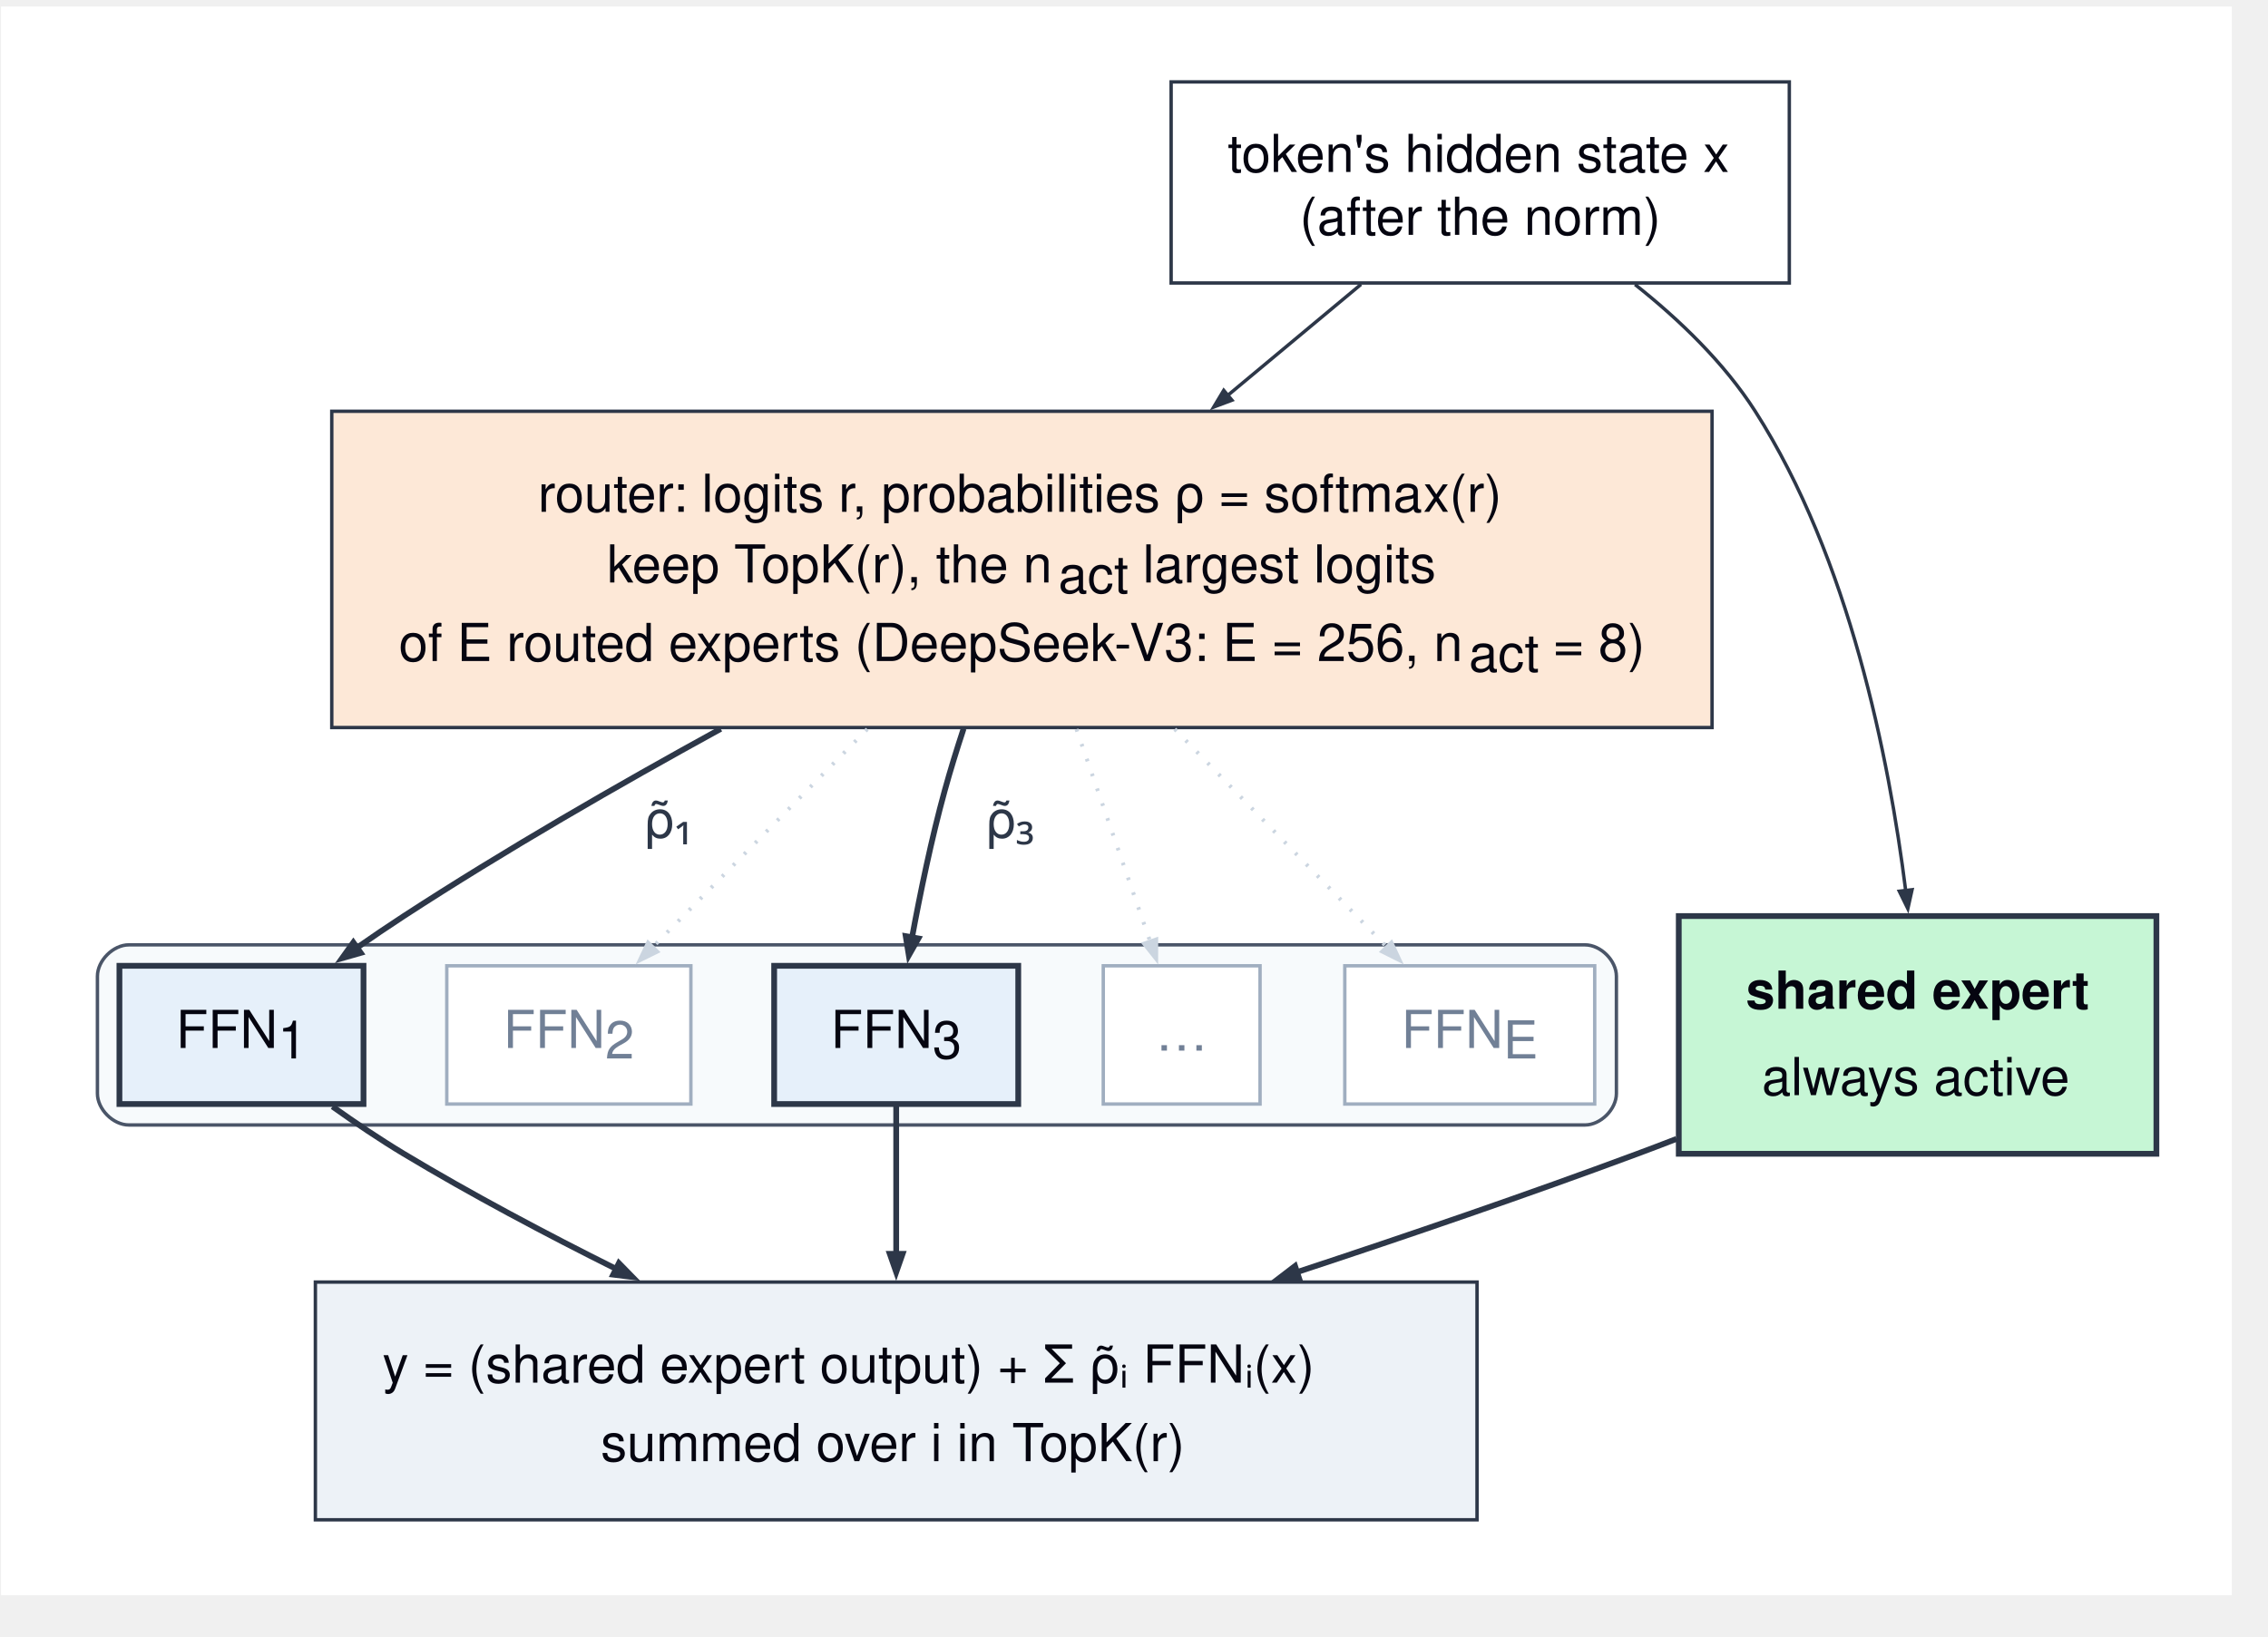
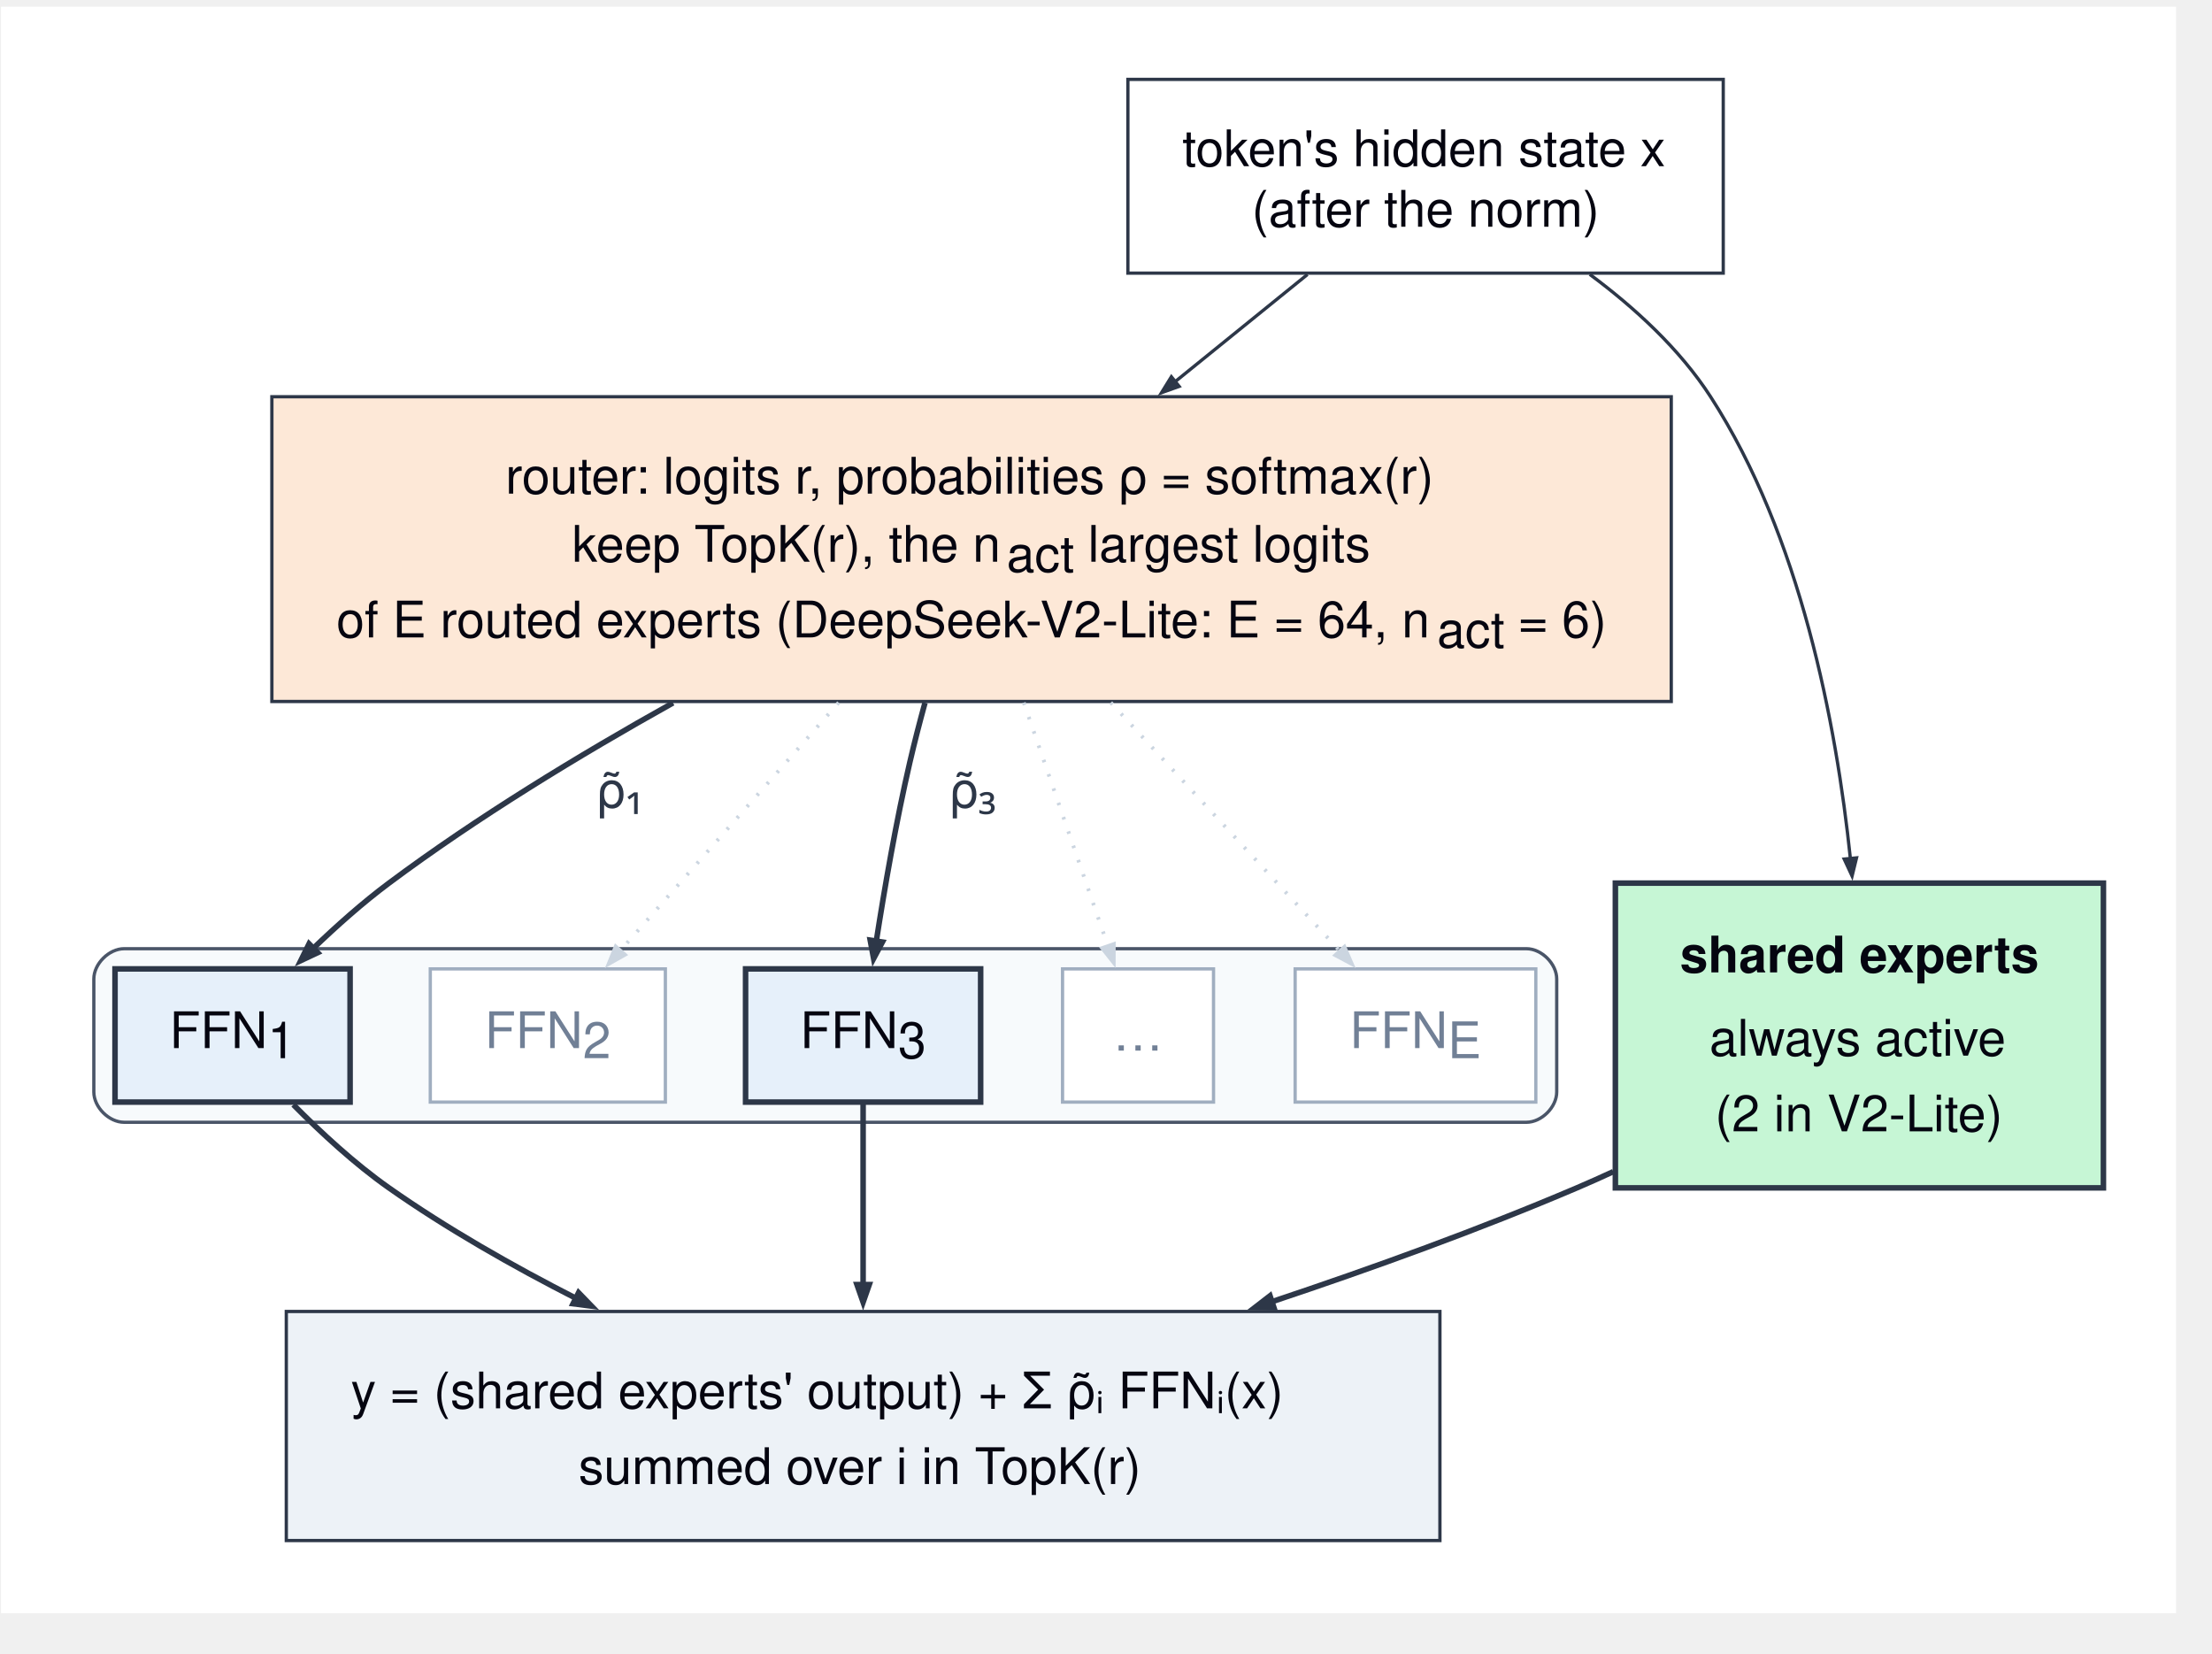
- <svg xmlns="http://www.w3.org/2000/svg" width="881" height="636" viewBox="14.00 14.00 866.00 621.00">
-   <g id="graph0" class="graph" transform="scale(1 1) rotate(0) translate(43.2 592.4)">
-     <polygon fill="#ffffff" stroke="none" points="-28.8,28.8 -28.8,-578 822.99,-578 822.99,28.8 -28.8,28.8" />
+ <svg xmlns="http://www.w3.org/2000/svg" width="891" height="666" viewBox="14.00 14.00 877.00 651.00">
+   <g id="graph0" class="graph" transform="scale(1 1) rotate(0) translate(43.2 622.4)">
+     <polygon fill="#ffffff" stroke="none" points="-28.8,28.8 -28.8,-608 833.55,-608 833.55,28.8 -28.8,28.8" />
    <g id="clust1" class="cluster">
-       <path fill="#f7fafc" stroke="#4a5568" stroke-width="1.3" d="M20,-150.8C20,-150.8 576,-150.8 576,-150.8 582,-150.8 588,-156.8 588,-162.8 588,-162.8 588,-207.6 588,-207.6 588,-213.6 582,-219.6 576,-219.6 576,-219.6 20,-219.6 20,-219.6 14,-219.6 8,-213.6 8,-207.6 8,-207.6 8,-162.8 8,-162.8 8,-156.8 14,-150.8 20,-150.8" />
+       <path fill="#f7fafc" stroke="#4a5568" stroke-width="1.3" d="M20,-165.8C20,-165.8 576,-165.8 576,-165.8 582,-165.8 588,-171.8 588,-177.8 588,-177.8 588,-222.6 588,-222.6 588,-228.6 582,-234.6 576,-234.6 576,-234.6 20,-234.6 20,-234.6 14,-234.6 8,-228.6 8,-222.6 8,-222.6 8,-177.8 8,-177.8 8,-171.8 14,-165.8 20,-165.8" />
    </g>
    <g id="node1" class="node">
-       <polygon fill="#ffffff" stroke="#2d3748" stroke-width="1.3" points="654.02,-549.2 417.98,-549.2 417.98,-472.4 654.02,-472.4 654.02,-549.2" />
-       <text xml:space="preserve" text-anchor="start" x="439.58" y="-514.8" font-family="Helvetica,sans-Serif" font-size="20.00" fill="#050510">token's hidden state x</text>
-       <text xml:space="preserve" text-anchor="start" x="467.09" y="-490.8" font-family="Helvetica,sans-Serif" font-size="20.00" fill="#050510">(after the norm)</text>
+       <polygon fill="#ffffff" stroke="#2d3748" stroke-width="1.3" points="654.02,-579.2 417.98,-579.2 417.98,-502.4 654.02,-502.4 654.02,-579.2" />
+       <text xml:space="preserve" text-anchor="start" x="439.58" y="-544.8" font-family="Helvetica,sans-Serif" font-size="20.00" fill="#050510">token's hidden state x</text>
+       <text xml:space="preserve" text-anchor="start" x="467.09" y="-520.8" font-family="Helvetica,sans-Serif" font-size="20.00" fill="#050510">(after the norm)</text>
    </g>
    <g id="node2" class="node">
-       <polygon fill="#fde8d7" stroke="#2d3748" stroke-width="1.3" points="624.52,-423.4 97.48,-423.4 97.48,-302.6 624.52,-302.6 624.52,-423.4" />
-       <text xml:space="preserve" text-anchor="start" x="176.21" y="-385" font-family="Helvetica,sans-Serif" font-size="20.00" fill="#050510">router: logits r, probabilities ρ = softmax(r)</text>
-       <text xml:space="preserve" text-anchor="start" x="202.59" y="-358" font-family="Helvetica,sans-Serif" font-size="20.00" fill="#050510">keep TopK(r), the n</text>
-       <text xml:space="preserve" text-anchor="start" x="374.9" y="-358" font-family="Helvetica,sans-Serif" baseline-shift="sub" font-size="20.00" fill="#050510">act</text>
-       <text xml:space="preserve" text-anchor="start" x="401.58" y="-358" font-family="Helvetica,sans-Serif" font-size="20.00" fill="#050510"> largest logits</text>
-       <text xml:space="preserve" text-anchor="start" x="123.08" y="-328" font-family="Helvetica,sans-Serif" font-size="20.00" fill="#050510">of E routed experts (DeepSeek-V3: E = 256, n</text>
-       <text xml:space="preserve" text-anchor="start" x="531.66" y="-328" font-family="Helvetica,sans-Serif" baseline-shift="sub" font-size="20.00" fill="#050510">act</text>
-       <text xml:space="preserve" text-anchor="start" x="558.34" y="-328" font-family="Helvetica,sans-Serif" font-size="20.00" fill="#050510"> = 8)</text>
+       <polygon fill="#fde8d7" stroke="#2d3748" stroke-width="1.3" points="633.41,-453.4 78.59,-453.4 78.59,-332.6 633.41,-332.6 633.41,-453.4" />
+       <text xml:space="preserve" text-anchor="start" x="171.21" y="-415" font-family="Helvetica,sans-Serif" font-size="20.00" fill="#050510">router: logits r, probabilities ρ = softmax(r)</text>
+       <text xml:space="preserve" text-anchor="start" x="197.59" y="-388" font-family="Helvetica,sans-Serif" font-size="20.00" fill="#050510">keep TopK(r), the n</text>
+       <text xml:space="preserve" text-anchor="start" x="369.9" y="-388" font-family="Helvetica,sans-Serif" baseline-shift="sub" font-size="20.00" fill="#050510">act</text>
+       <text xml:space="preserve" text-anchor="start" x="396.58" y="-388" font-family="Helvetica,sans-Serif" font-size="20.00" fill="#050510"> largest logits</text>
+       <text xml:space="preserve" text-anchor="start" x="104.19" y="-358" font-family="Helvetica,sans-Serif" font-size="20.00" fill="#050510">of E routed experts (DeepSeek-V2-Lite: E = 64, n</text>
+       <text xml:space="preserve" text-anchor="start" x="540.55" y="-358" font-family="Helvetica,sans-Serif" baseline-shift="sub" font-size="20.00" fill="#050510">act</text>
+       <text xml:space="preserve" text-anchor="start" x="567.23" y="-358" font-family="Helvetica,sans-Serif" font-size="20.00" fill="#050510"> = 6)</text>
    </g>
    <g id="edge1" class="edge">
-       <path fill="none" stroke="#2d3748" stroke-width="1.3" d="M490.48,-471.87C474.78,-458.8 456.73,-443.76 439.18,-429.13" />
-       <polygon fill="#2d3748" stroke="#2d3748" stroke-width="1.3" points="441.2,-427.63 434.25,-425.03 438.06,-431.39 441.2,-427.63" />
+       <path fill="none" stroke="#2d3748" stroke-width="1.3" d="M489.18,-501.87C473.03,-488.8 454.46,-473.76 436.41,-459.13" />
+       <polygon fill="#2d3748" stroke="#2d3748" stroke-width="1.3" points="438.3,-457.51 431.32,-455.01 435.22,-461.32 438.3,-457.51" />
    </g>
    <g id="node8" class="node">
-       <polygon fill="#c6f6d5" stroke="#2d3748" stroke-width="2.2" points="794.19,-230.6 611.81,-230.6 611.81,-139.8 794.19,-139.8 794.19,-230.6" />
-       <text xml:space="preserve" text-anchor="start" x="637.41" y="-195.2" font-family="Helvetica,sans-Serif" font-weight="bold" font-size="20.00" fill="#050510">shared expert</text>
-       <text xml:space="preserve" text-anchor="start" x="643.53" y="-162.2" font-family="Helvetica,sans-Serif" font-size="20.00" fill="#050510">always active</text>
+       <polygon fill="#c6f6d5" stroke="#2d3748" stroke-width="2.2" points="804.75,-260.6 611.25,-260.6 611.25,-139.8 804.75,-139.8 804.75,-260.6" />
+       <text xml:space="preserve" text-anchor="start" x="636.85" y="-225.2" font-family="Helvetica,sans-Serif" font-weight="bold" font-size="20.00" fill="#050510">shared experts</text>
+       <text xml:space="preserve" text-anchor="start" x="648.53" y="-192.2" font-family="Helvetica,sans-Serif" font-size="20.00" fill="#050510">always active</text>
+       <text xml:space="preserve" text-anchor="start" x="650.75" y="-162.2" font-family="Helvetica,sans-Serif" font-size="20.00" fill="#050510">(2 in V2-Lite)</text>
    </g>
    <g id="edge7" class="edge">
-       <path fill="none" stroke="#2d3748" stroke-width="1.3" d="M595.11,-471.82C612.08,-458.36 629.17,-441.9 641,-423.4 676.91,-367.25 692.09,-291.03 698.46,-240.32" />
-       <polygon fill="#2d3748" stroke="#2d3748" stroke-width="1.3" points="700.89,-240.66 699.28,-233.42 696.02,-240.08 700.89,-240.66" />
+       <path fill="none" stroke="#2d3748" stroke-width="1.3" d="M601.11,-501.91C618.99,-488.65 636.8,-472.27 649,-453.4 684.67,-398.22 698.84,-323.87 704.44,-270.21" />
+       <polygon fill="#2d3748" stroke="#2d3748" stroke-width="1.3" points="706.86,-270.61 705.1,-263.41 701.98,-270.13 706.86,-270.61" />
    </g>
    <g id="node3" class="node">
-       <polygon fill="#e6f0fa" stroke="#2d3748" stroke-width="2.2" points="109.6,-211.6 16.4,-211.6 16.4,-158.8 109.6,-158.8 109.6,-211.6" />
-       <text xml:space="preserve" text-anchor="start" x="38" y="-180.2" font-family="Helvetica,sans-Serif" font-size="20.00" fill="#050510">FFN</text>
-       <text xml:space="preserve" text-anchor="start" x="76.88" y="-180.2" font-family="Helvetica,sans-Serif" baseline-shift="sub" font-size="20.00" fill="#050510">1</text>
+       <polygon fill="#e6f0fa" stroke="#2d3748" stroke-width="2.2" points="109.6,-226.6 16.4,-226.6 16.4,-173.8 109.6,-173.8 109.6,-226.6" />
+       <text xml:space="preserve" text-anchor="start" x="38" y="-195.2" font-family="Helvetica,sans-Serif" font-size="20.00" fill="#050510">FFN</text>
+       <text xml:space="preserve" text-anchor="start" x="76.88" y="-195.2" font-family="Helvetica,sans-Serif" baseline-shift="sub" font-size="20.00" fill="#050510">1</text>
    </g>
    <g id="edge2" class="edge">
-       <path fill="none" stroke="#2d3748" stroke-width="2.2" d="M246,-302.1C206.91,-280.66 163.42,-255.6 125,-230.6 119.05,-226.73 112.87,-222.53 106.82,-218.31" />
-       <polygon fill="#2d3748" stroke="#2d3748" stroke-width="2.2" points="108.54,-216.53 101.41,-214.5 105.72,-220.53 108.54,-216.53" />
-       <text xml:space="preserve" text-anchor="middle" x="223.33" y="-260.6" font-family="Helvetica,sans-Serif" font-size="20.00" fill="#2d3748"> ρ̃₁</text>
+       <path fill="none" stroke="#2d3748" stroke-width="2.2" d="M237.63,-332.04C200.37,-311.25 159.86,-286.59 125,-260.6 114.63,-252.87 104.16,-243.55 94.86,-234.61" />
+       <polygon fill="#2d3748" stroke="#2d3748" stroke-width="2.2" points="96.76,-233.04 90.05,-229.89 93.33,-236.54 96.76,-233.04" />
+       <text xml:space="preserve" text-anchor="middle" x="213.87" y="-290.6" font-family="Helvetica,sans-Serif" font-size="20.00" fill="#2d3748"> ρ̃₁</text>
    </g>
    <g id="node4" class="node">
-       <polygon fill="#ffffff" stroke="#a0aec0" stroke-width="1.3" points="234.6,-211.6 141.4,-211.6 141.4,-158.8 234.6,-158.8 234.6,-211.6" />
-       <text xml:space="preserve" text-anchor="start" x="163" y="-180.2" font-family="Helvetica,sans-Serif" font-size="20.00" fill="#718096">FFN</text>
-       <text xml:space="preserve" text-anchor="start" x="201.88" y="-180.2" font-family="Helvetica,sans-Serif" baseline-shift="sub" font-size="20.00" fill="#718096">2</text>
+       <polygon fill="#ffffff" stroke="#a0aec0" stroke-width="1.3" points="234.6,-226.6 141.4,-226.6 141.4,-173.8 234.6,-173.8 234.6,-226.6" />
+       <text xml:space="preserve" text-anchor="start" x="163" y="-195.2" font-family="Helvetica,sans-Serif" font-size="20.00" fill="#718096">FFN</text>
+       <text xml:space="preserve" text-anchor="start" x="201.88" y="-195.2" font-family="Helvetica,sans-Serif" baseline-shift="sub" font-size="20.00" fill="#718096">2</text>
    </g>
    <g id="edge4" class="edge">
-       <path fill="none" stroke="#cbd5e0" stroke-width="1.5" stroke-dasharray="1,5" d="M301.95,-301.99C274.39,-273.99 242.69,-241.77 219.73,-218.44" />
-       <polygon fill="#cbd5e0" stroke="#cbd5e0" stroke-width="1.5" points="221.74,-217 215.09,-213.73 218.25,-220.43 221.74,-217" />
+       <path fill="none" stroke="#cbd5e0" stroke-width="1.5" stroke-dasharray="1,5" d="M303.3,-332.15C274.68,-299.65 240.41,-260.72 216.7,-233.8" />
+       <polygon fill="#cbd5e0" stroke="#cbd5e0" stroke-width="1.5" points="218.58,-232.22 212.11,-228.58 214.9,-235.46 218.58,-232.22" />
    </g>
    <g id="node5" class="node">
-       <polygon fill="#e6f0fa" stroke="#2d3748" stroke-width="2.2" points="359.6,-211.6 266.4,-211.6 266.4,-158.8 359.6,-158.8 359.6,-211.6" />
-       <text xml:space="preserve" text-anchor="start" x="288" y="-180.2" font-family="Helvetica,sans-Serif" font-size="20.00" fill="#050510">FFN</text>
-       <text xml:space="preserve" text-anchor="start" x="326.88" y="-180.2" font-family="Helvetica,sans-Serif" baseline-shift="sub" font-size="20.00" fill="#050510">3</text>
+       <polygon fill="#e6f0fa" stroke="#2d3748" stroke-width="2.2" points="359.6,-226.6 266.4,-226.6 266.4,-173.8 359.6,-173.8 359.6,-226.6" />
+       <text xml:space="preserve" text-anchor="start" x="288" y="-195.2" font-family="Helvetica,sans-Serif" font-size="20.00" fill="#050510">FFN</text>
+       <text xml:space="preserve" text-anchor="start" x="326.88" y="-195.2" font-family="Helvetica,sans-Serif" baseline-shift="sub" font-size="20.00" fill="#050510">3</text>
    </g>
    <g id="edge3" class="edge">
-       <path fill="none" stroke="#2d3748" stroke-width="2.2" d="M338.74,-302.19C336.14,-294.31 333.67,-286.3 331.55,-278.6 326.46,-260.14 322.15,-239.25 318.97,-222" />
-       <polygon fill="#2d3748" stroke="#2d3748" stroke-width="2.2" points="321.47,-222.05 317.82,-215.6 316.64,-222.92 321.47,-222.05" />
-       <text xml:space="preserve" text-anchor="middle" x="353.77" y="-260.6" font-family="Helvetica,sans-Serif" font-size="20.00" fill="#2d3748"> ρ̃₃</text>
+       <path fill="none" stroke="#2d3748" stroke-width="2.2" d="M337.54,-332.09C335.38,-324.22 333.32,-316.24 331.55,-308.6 326.09,-285.11 321.47,-258.38 318.21,-237.47" />
+       <polygon fill="#2d3748" stroke="#2d3748" stroke-width="2.2" points="320.65,-237.25 317.17,-230.7 315.81,-237.99 320.65,-237.25" />
+       <text xml:space="preserve" text-anchor="middle" x="353.77" y="-290.6" font-family="Helvetica,sans-Serif" font-size="20.00" fill="#2d3748"> ρ̃₃</text>
    </g>
    <g id="node6" class="node">
-       <polygon fill="#ffffff" stroke="#a0aec0" stroke-width="1.3" points="451.93,-211.6 392.07,-211.6 392.07,-158.8 451.93,-158.8 451.93,-211.6" />
-       <text xml:space="preserve" text-anchor="middle" x="422" y="-179.2" font-family="Helvetica,sans-Serif" font-size="20.00" fill="#718096">…</text>
+       <polygon fill="#ffffff" stroke="#a0aec0" stroke-width="1.3" points="451.93,-226.6 392.07,-226.6 392.07,-173.8 451.93,-173.8 451.93,-226.6" />
+       <text xml:space="preserve" text-anchor="middle" x="422" y="-194.2" font-family="Helvetica,sans-Serif" font-size="20.00" fill="#718096">…</text>
    </g>
    <g id="edge5" class="edge">
-       <path fill="none" stroke="#cbd5e0" stroke-width="1.5" stroke-dasharray="1,5" d="M381.82,-301.99C391.21,-274.95 401.96,-243.97 409.97,-220.86" />
-       <polygon fill="#cbd5e0" stroke="#cbd5e0" stroke-width="1.5" points="412.29,-221.67 412.27,-214.25 407.66,-220.06 412.29,-221.67" />
+       <path fill="none" stroke="#cbd5e0" stroke-width="1.5" stroke-dasharray="1,5" d="M376.7,-332.15C387.71,-300.34 400.84,-262.37 410.12,-235.53" />
+       <polygon fill="#cbd5e0" stroke="#cbd5e0" stroke-width="1.5" points="412.4,-236.44 412.37,-229.03 407.77,-234.84 412.4,-236.44" />
    </g>
    <g id="node7" class="node">
-       <polygon fill="#ffffff" stroke="#a0aec0" stroke-width="1.3" points="579.71,-211.6 484.29,-211.6 484.29,-158.8 579.71,-158.8 579.71,-211.6" />
-       <text xml:space="preserve" text-anchor="start" x="505.89" y="-180.2" font-family="Helvetica,sans-Serif" font-size="20.00" fill="#718096">FFN</text>
-       <text xml:space="preserve" text-anchor="start" x="544.77" y="-180.2" font-family="Helvetica,sans-Serif" baseline-shift="sub" font-size="20.00" fill="#718096">E</text>
+       <polygon fill="#ffffff" stroke="#a0aec0" stroke-width="1.3" points="579.71,-226.6 484.29,-226.6 484.29,-173.8 579.71,-173.8 579.71,-226.6" />
+       <text xml:space="preserve" text-anchor="start" x="505.89" y="-195.2" font-family="Helvetica,sans-Serif" font-size="20.00" fill="#718096">FFN</text>
+       <text xml:space="preserve" text-anchor="start" x="544.77" y="-195.2" font-family="Helvetica,sans-Serif" baseline-shift="sub" font-size="20.00" fill="#718096">E</text>
    </g>
    <g id="edge6" class="edge">
-       <path fill="none" stroke="#cbd5e0" stroke-width="1.5" stroke-dasharray="1,5" d="M419.37,-301.99C446.49,-274.11 477.68,-242.05 500.35,-218.74" />
-       <polygon fill="#cbd5e0" stroke="#cbd5e0" stroke-width="1.5" points="502.09,-220.46 505.22,-213.73 498.58,-217.04 502.09,-220.46" />
+       <path fill="none" stroke="#cbd5e0" stroke-width="1.5" stroke-dasharray="1,5" d="M411.2,-332.15C441.32,-299.51 477.4,-260.39 502.25,-233.45" />
+       <polygon fill="#cbd5e0" stroke="#cbd5e0" stroke-width="1.5" points="503.83,-235.35 506.77,-228.55 500.23,-232.03 503.83,-235.35" />
    </g>
    <g id="node9" class="node">
-       <polygon fill="#edf2f7" stroke="#2d3748" stroke-width="1.3" points="534.78,-90.8 91.22,-90.8 91.22,0 534.78,0 534.78,-90.8" />
-       <text xml:space="preserve" text-anchor="start" x="116.82" y="-52.4" font-family="Helvetica,sans-Serif" font-size="20.00" fill="#050510">y = (shared expert output) + Σ ρ̃ᵢ FFNᵢ(x)</text>
+       <polygon fill="#edf2f7" stroke="#2d3748" stroke-width="1.3" points="541.69,-90.8 84.31,-90.8 84.31,0 541.69,0 541.69,-90.8" />
+       <text xml:space="preserve" text-anchor="start" x="109.91" y="-52.4" font-family="Helvetica,sans-Serif" font-size="20.00" fill="#050510">y = (shared experts' output) + Σ ρ̃ᵢ FFNᵢ(x)</text>
      <text xml:space="preserve" text-anchor="start" x="200.19" y="-22.4" font-family="Helvetica,sans-Serif" font-size="20.00" fill="#050510">summed over i in TopK(r)</text>
    </g>
    <g id="edge8" class="edge">
-       <path fill="none" stroke="#2d3748" stroke-width="2.2" d="M97.75,-157.84C106.46,-151.64 115.92,-145.26 125,-139.8 150.68,-124.36 179.25,-109.21 206.21,-95.75" />
-       <polygon fill="#2d3748" stroke="#2d3748" stroke-width="2.2" points="207.12,-98.03 212.3,-92.73 204.94,-93.64 207.12,-98.03" />
+       <path fill="none" stroke="#2d3748" stroke-width="2.2" d="M87.11,-172.77C98.01,-161.74 111.46,-149.31 125,-139.8 147.94,-123.68 174.07,-108.81 199.4,-95.9" />
+       <polygon fill="#2d3748" stroke="#2d3748" stroke-width="2.2" points="200.19,-98.25 205.35,-92.92 197.99,-93.87 200.19,-98.25" />
    </g>
    <g id="edge9" class="edge">
-       <path fill="none" stroke="#2d3748" stroke-width="2.2" d="M313,-157.96C313,-142 313,-121.02 313,-101.56" />
-       <polygon fill="#2d3748" stroke="#2d3748" stroke-width="2.2" points="315.45,-101.59 313,-94.59 310.55,-101.59 315.45,-101.59" />
+       <path fill="none" stroke="#2d3748" stroke-width="2.2" d="M313,-172.93C313,-153.3 313,-125.75 313,-101.37" />
+       <polygon fill="#2d3748" stroke="#2d3748" stroke-width="2.2" points="315.45,-101.48 313,-94.48 310.55,-101.48 315.45,-101.48" />
    </g>
    <g id="edge10" class="edge">
-       <path fill="none" stroke="#2d3748" stroke-width="2.2" d="M610.96,-145.49C605.91,-143.53 600.9,-141.62 596,-139.8 554.07,-124.21 508.18,-108.49 465.79,-94.52" />
-       <polygon fill="#2d3748" stroke="#2d3748" stroke-width="2.2" points="466.82,-92.28 459.4,-92.42 465.29,-96.93 466.82,-92.28" />
+       <path fill="none" stroke="#2d3748" stroke-width="2.2" d="M610.43,-146.23C605.59,-143.99 600.76,-141.83 596,-139.8 557.45,-123.36 514.96,-107.97 474.88,-94.61" />
+       <polygon fill="#2d3748" stroke="#2d3748" stroke-width="2.2" points="475.87,-92.36 468.46,-92.48 474.33,-97.01 475.87,-92.36" />
    </g>
  </g>
</svg>
